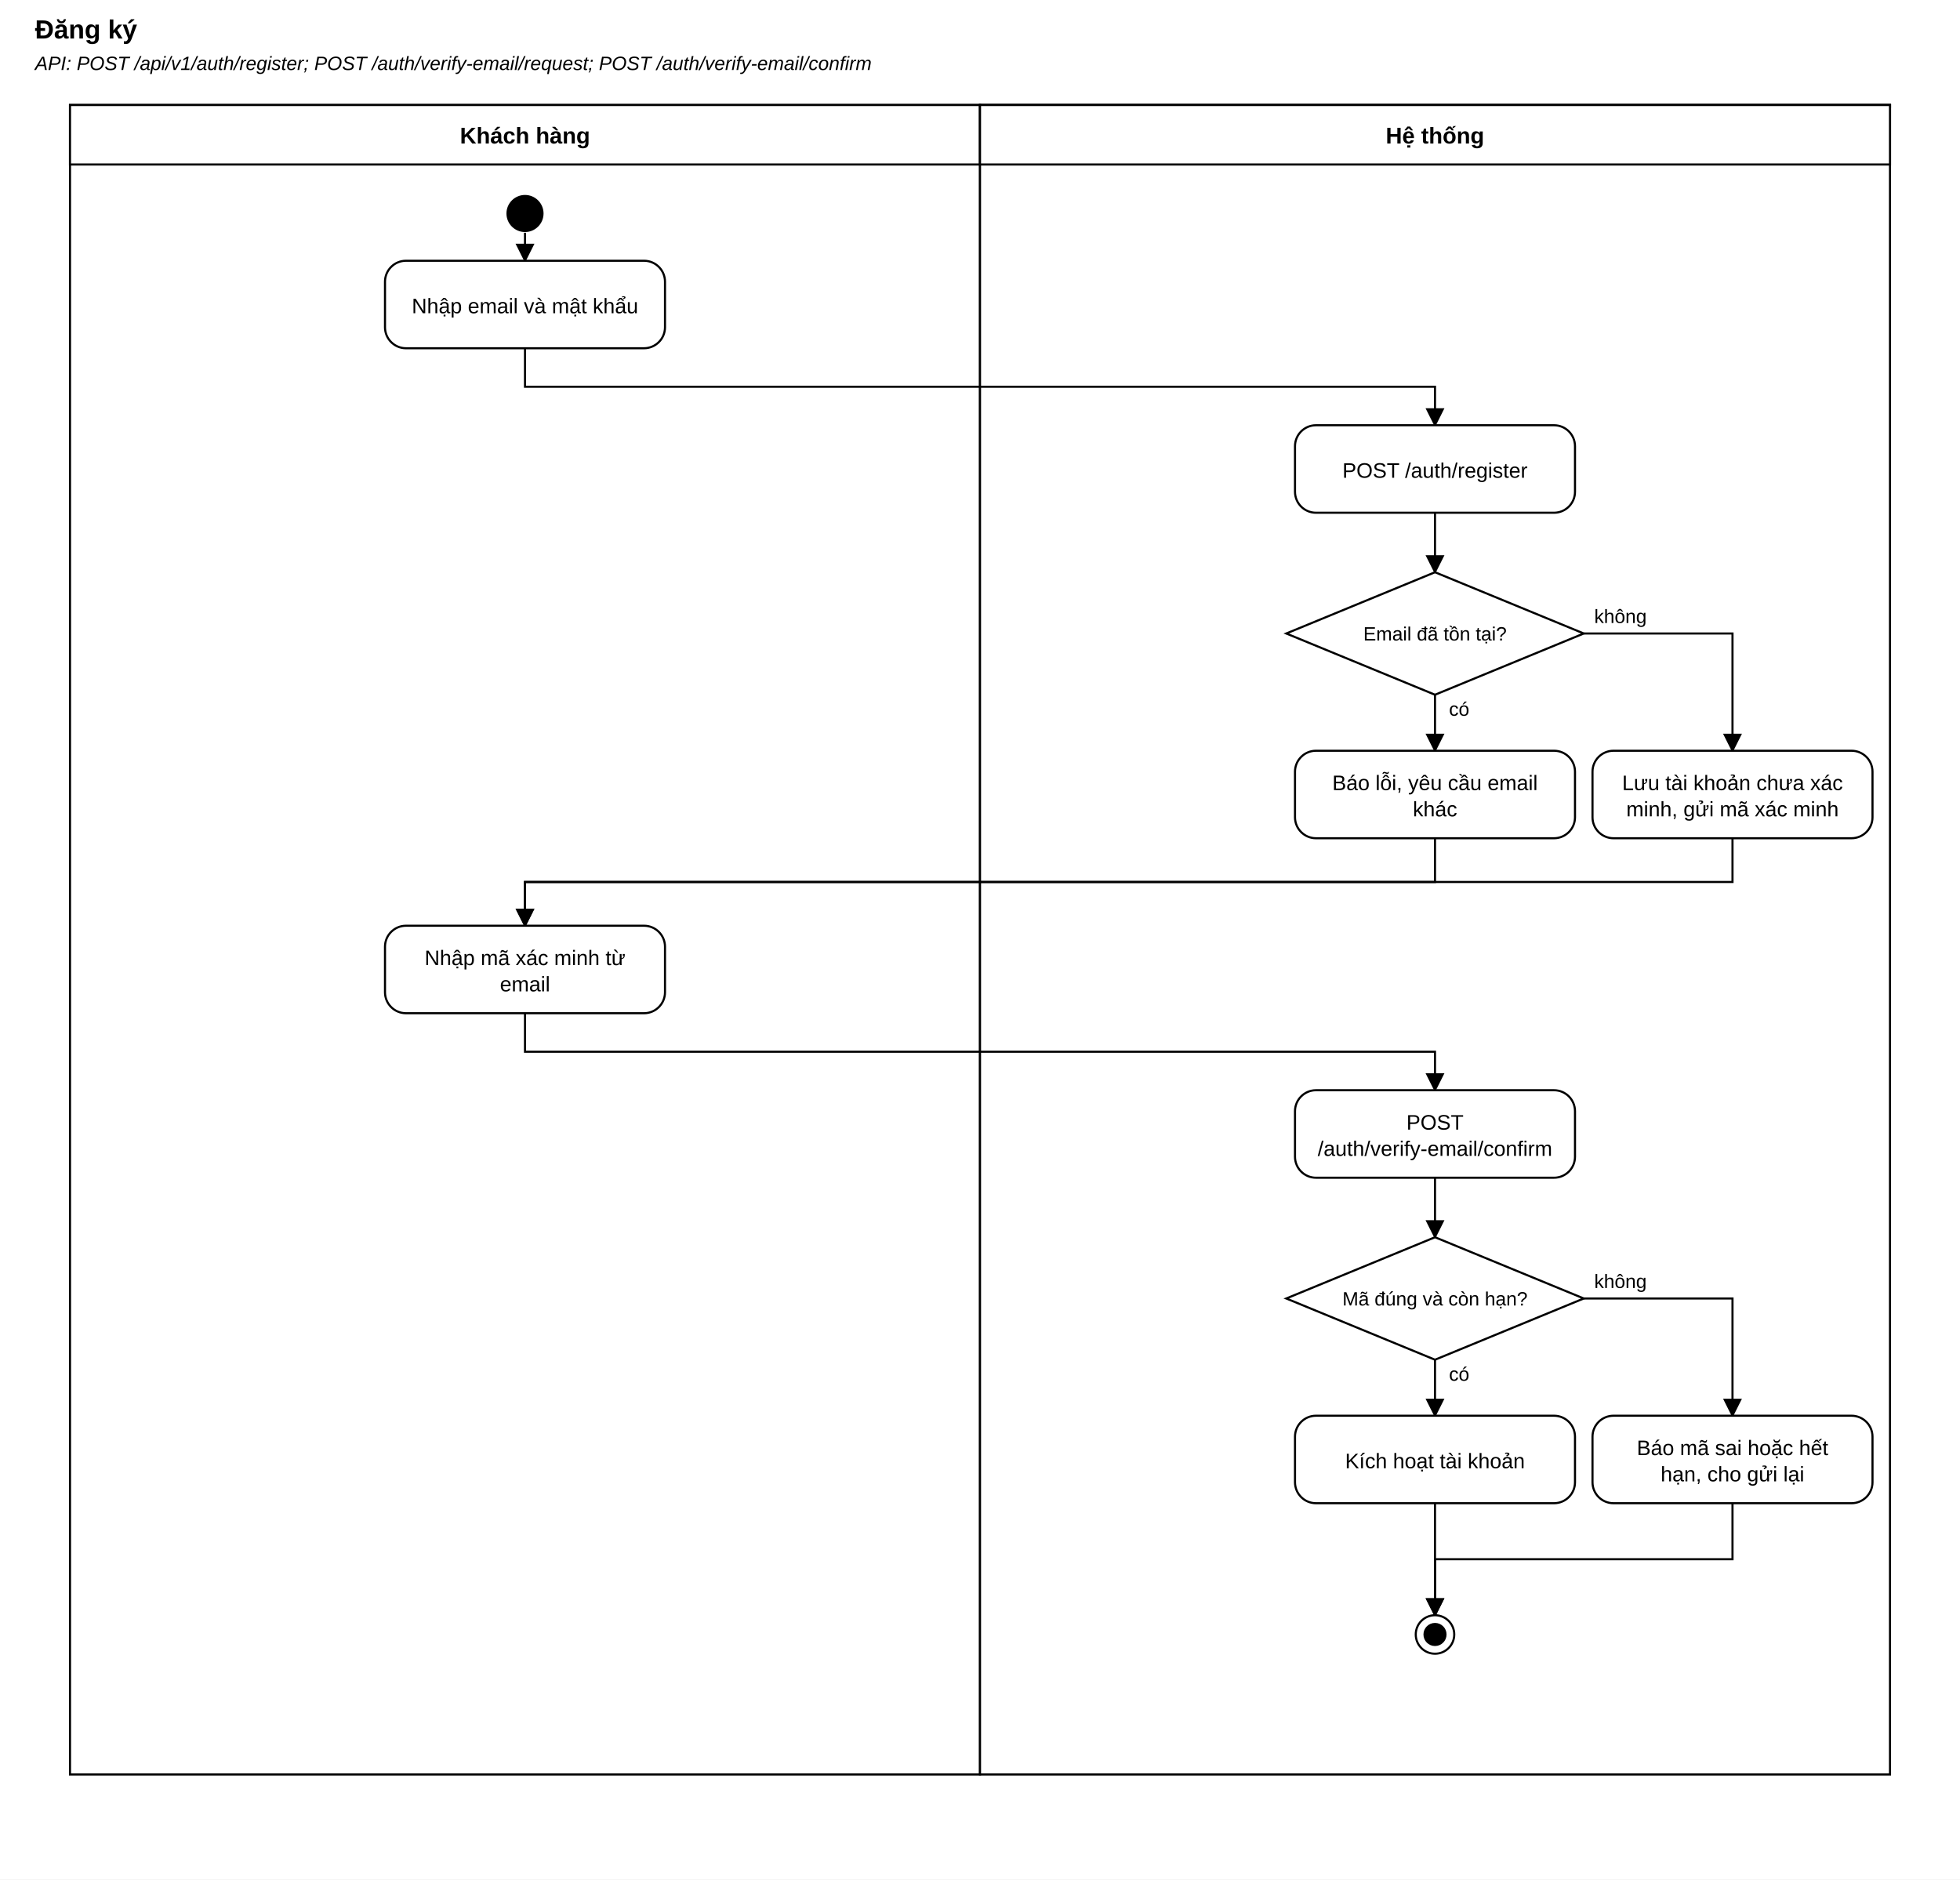
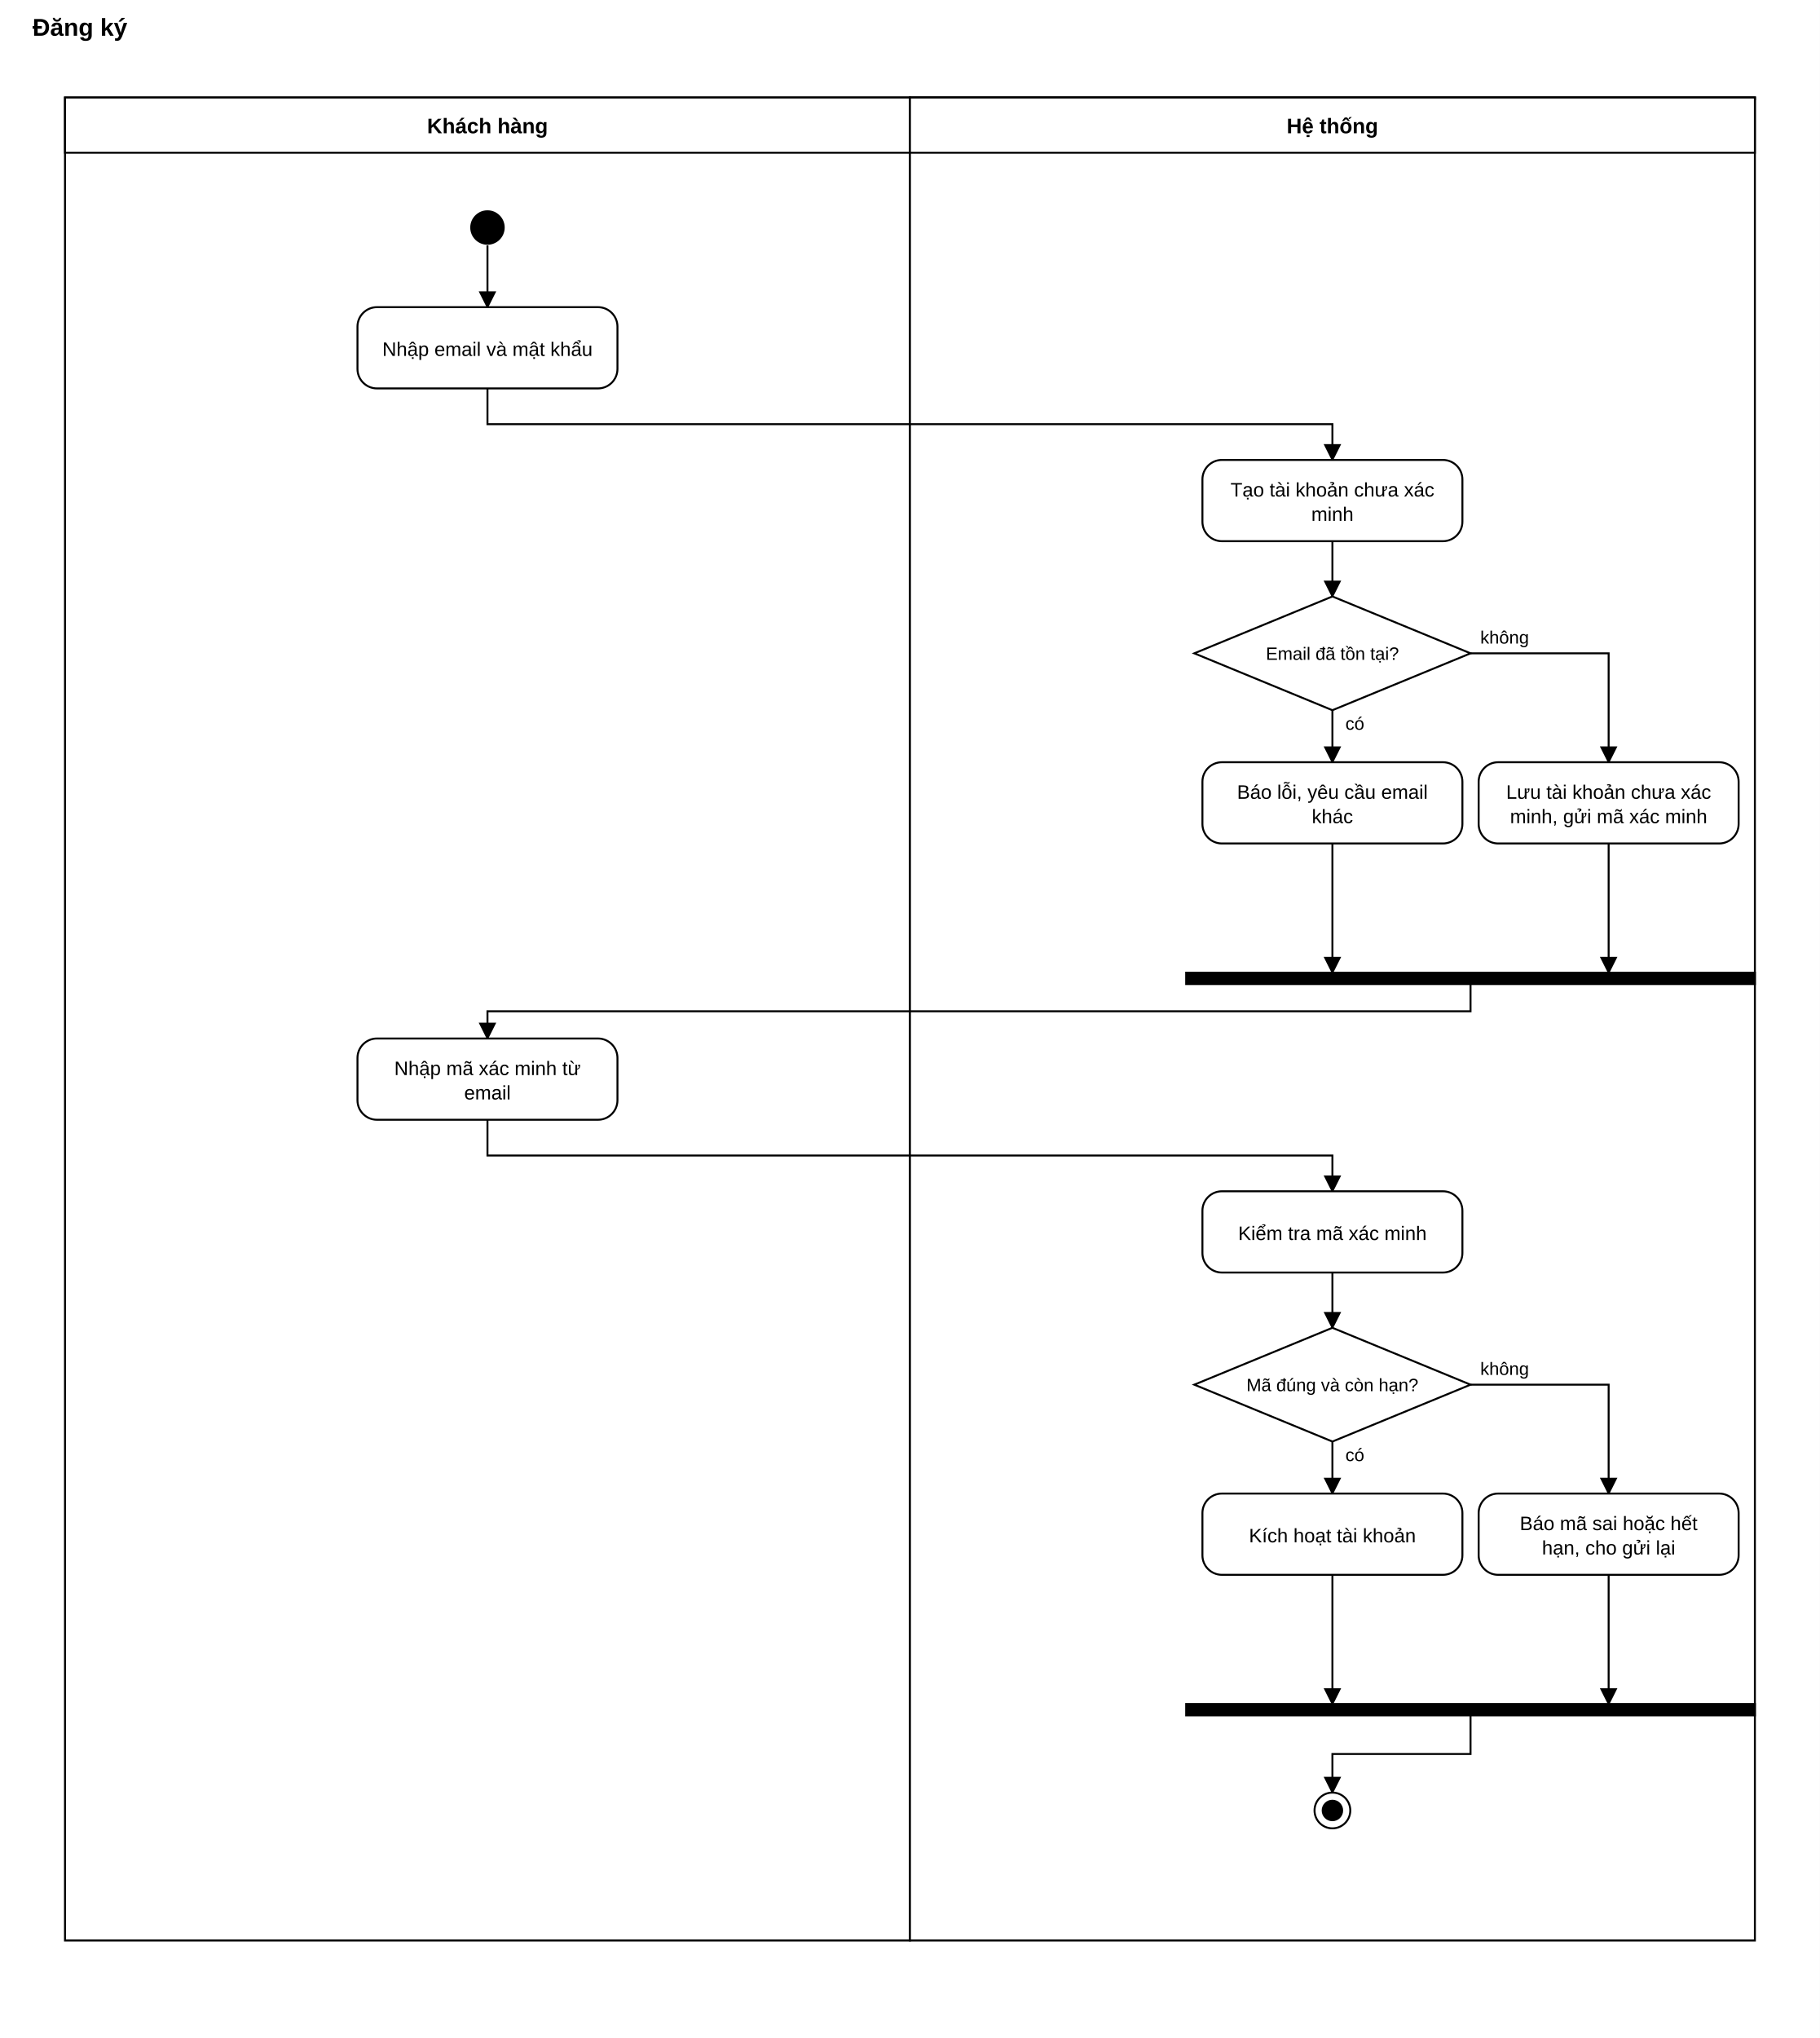
- <svg xmlns="http://www.w3.org/2000/svg" width="1120" height="1074" viewBox="0 0 1120 1074">
+ <svg xmlns="http://www.w3.org/2000/svg" width="1120" height="1254" viewBox="0 0 1120 1254">
  <defs>
    <marker id="dac" viewBox="0 0 10 10" refX="9" refY="5" markerWidth="9" markerHeight="9" orient="auto">
      <path d="M0,0 L10,5 L0,10 z" fill="#000" />
    </marker>
    <marker id="ho" viewBox="0 0 12 12" refX="11" refY="6" markerWidth="11" markerHeight="11" orient="auto">
      <path d="M1,1 L11,6 L1,11" fill="none" stroke="#000" stroke-width="1.2" />
    </marker>
  </defs>
  <rect width="100%" height="100%" fill="#fff" />
  <text x="20" y="22" font-family="Arial, Helvetica, sans-serif" font-size="15" text-anchor="start" font-weight="bold" fill="#000">Đăng ký</text>
-   <text x="20" y="40" font-family="Arial, Helvetica, sans-serif" font-size="11" text-anchor="start" font-weight="normal" fill="#000" font-style="italic">API: POST /api/v1/auth/register; POST /auth/verify-email/request; POST /auth/verify-email/confirm</text>
  <rect x="560" y="60" width="520" height="1" rx="0" fill="#fff" stroke="#000" stroke-width="1.2" />
-   <rect x="40" y="60" width="520" height="954" rx="0" fill="#fff" stroke="#000" stroke-width="1.2" />
+   <rect x="40" y="60" width="520" height="1134" rx="0" fill="#fff" stroke="#000" stroke-width="1.2" />
  <rect x="40" y="60" width="520" height="34" rx="0" fill="#fff" stroke="#000" stroke-width="1.2" />
  <text x="300.0" y="82" font-family="Arial, Helvetica, sans-serif" font-size="13" text-anchor="middle" font-weight="bold" fill="#000">Khách hàng</text>
-   <rect x="560" y="60" width="520" height="954" rx="0" fill="#fff" stroke="#000" stroke-width="1.2" />
+   <rect x="560" y="60" width="520" height="1134" rx="0" fill="#fff" stroke="#000" stroke-width="1.2" />
  <rect x="560" y="60" width="520" height="34" rx="0" fill="#fff" stroke="#000" stroke-width="1.2" />
  <text x="820.0" y="82" font-family="Arial, Helvetica, sans-serif" font-size="13" text-anchor="middle" font-weight="bold" fill="#000">Hệ thống</text>
-   <line x1="300" y1="133.0" x2="300" y2="149.0" stroke="#000" stroke-width="1.2" marker-end="url(#dac)" />
-   <path d="M 300 199.0 V 221.0 H 820 V 243.0" fill="none" stroke="#000" stroke-width="1.2" marker-end="url(#dac)" />
-   <line x1="820" y1="293.0" x2="820" y2="327.0" stroke="#000" stroke-width="1.2" marker-end="url(#dac)" />
-   <line x1="820" y1="397.0" x2="820" y2="429.0" stroke="#000" stroke-width="1.2" marker-end="url(#dac)" />
-   <text x="828" y="409.0" font-family="Arial, Helvetica, sans-serif" font-size="11" text-anchor="start" font-weight="normal" fill="#000">có</text>
-   <path d="M 905.0 362 H 990 V 429.0" fill="none" stroke="#000" stroke-width="1.2" marker-end="url(#dac)" />
-   <text x="911.0" y="356" font-family="Arial, Helvetica, sans-serif" font-size="11" text-anchor="start" font-weight="normal" fill="#000">không</text>
-   <path d="M 820 479.0 V 504.0 H 300 V 529.0" fill="none" stroke="#000" stroke-width="1.2" marker-end="url(#dac)" />
-   <path d="M 990 479.0 V 504.0 H 300 V 529.0" fill="none" stroke="#000" stroke-width="1.2" marker-end="url(#dac)" />
-   <path d="M 300 579.0 V 601.0 H 820 V 623.0" fill="none" stroke="#000" stroke-width="1.2" marker-end="url(#dac)" />
-   <line x1="820" y1="673.0" x2="820" y2="707.0" stroke="#000" stroke-width="1.2" marker-end="url(#dac)" />
-   <line x1="820" y1="777.0" x2="820" y2="809.0" stroke="#000" stroke-width="1.2" marker-end="url(#dac)" />
-   <text x="828" y="789.0" font-family="Arial, Helvetica, sans-serif" font-size="11" text-anchor="start" font-weight="normal" fill="#000">có</text>
-   <path d="M 905.0 742 H 990 V 809.0" fill="none" stroke="#000" stroke-width="1.2" marker-end="url(#dac)" />
-   <text x="911.0" y="736" font-family="Arial, Helvetica, sans-serif" font-size="11" text-anchor="start" font-weight="normal" fill="#000">không</text>
-   <line x1="820" y1="859.0" x2="820" y2="923.0" stroke="#000" stroke-width="1.2" marker-end="url(#dac)" />
-   <path d="M 990 859.0 V 891.0 H 820 V 923.0" fill="none" stroke="#000" stroke-width="1.2" marker-end="url(#dac)" />
-   <circle cx="300" cy="122" r="10" fill="#000" stroke="#000" stroke-width="1.2" />
-   <rect x="220.0" y="149.0" width="160" height="50" rx="12" fill="#fff" stroke="#000" stroke-width="1.2" />
-   <text x="300" y="179.0" font-family="Arial, Helvetica, sans-serif" font-size="12" text-anchor="middle" font-weight="normal" fill="#000">Nhập email và mật khẩu</text>
-   <rect x="740.0" y="243.0" width="160" height="50" rx="12" fill="#fff" stroke="#000" stroke-width="1.2" />
-   <text x="820" y="273.0" font-family="Arial, Helvetica, sans-serif" font-size="12" text-anchor="middle" font-weight="normal" fill="#000">POST /auth/register</text>
-   <path d="M 820 327.0 L 905.0 362 L 820 397.0 L 735.0 362 Z" fill="#fff" stroke="#000" stroke-width="1.2" />
-   <text x="820" y="366" font-family="Arial, Helvetica, sans-serif" font-size="11" text-anchor="middle" font-weight="normal" fill="#000">Email đã tồn tại?</text>
-   <rect x="740.0" y="429.0" width="160" height="50" rx="12" fill="#fff" stroke="#000" stroke-width="1.2" />
-   <text x="820" y="451.5" font-family="Arial, Helvetica, sans-serif" font-size="12" text-anchor="middle" font-weight="normal" fill="#000">Báo lỗi, yêu cầu email</text>
-   <text x="820" y="466.5" font-family="Arial, Helvetica, sans-serif" font-size="12" text-anchor="middle" font-weight="normal" fill="#000">khác</text>
-   <rect x="910.0" y="429.0" width="160" height="50" rx="12" fill="#fff" stroke="#000" stroke-width="1.2" />
-   <text x="990" y="451.5" font-family="Arial, Helvetica, sans-serif" font-size="12" text-anchor="middle" font-weight="normal" fill="#000">Lưu tài khoản chưa xác</text>
-   <text x="990" y="466.5" font-family="Arial, Helvetica, sans-serif" font-size="12" text-anchor="middle" font-weight="normal" fill="#000">minh, gửi mã xác minh</text>
-   <rect x="220.0" y="529.0" width="160" height="50" rx="12" fill="#fff" stroke="#000" stroke-width="1.2" />
-   <text x="300" y="551.5" font-family="Arial, Helvetica, sans-serif" font-size="12" text-anchor="middle" font-weight="normal" fill="#000">Nhập mã xác minh từ</text>
-   <text x="300" y="566.5" font-family="Arial, Helvetica, sans-serif" font-size="12" text-anchor="middle" font-weight="normal" fill="#000">email</text>
-   <rect x="740.0" y="623.0" width="160" height="50" rx="12" fill="#fff" stroke="#000" stroke-width="1.2" />
-   <text x="820" y="645.5" font-family="Arial, Helvetica, sans-serif" font-size="12" text-anchor="middle" font-weight="normal" fill="#000">POST</text>
-   <text x="820" y="660.5" font-family="Arial, Helvetica, sans-serif" font-size="12" text-anchor="middle" font-weight="normal" fill="#000">/auth/verify-email/confirm</text>
-   <path d="M 820 707.0 L 905.0 742 L 820 777.0 L 735.0 742 Z" fill="#fff" stroke="#000" stroke-width="1.2" />
-   <text x="820" y="746" font-family="Arial, Helvetica, sans-serif" font-size="11" text-anchor="middle" font-weight="normal" fill="#000">Mã đúng và còn hạn?</text>
-   <rect x="740.0" y="809.0" width="160" height="50" rx="12" fill="#fff" stroke="#000" stroke-width="1.2" />
-   <text x="820" y="839.0" font-family="Arial, Helvetica, sans-serif" font-size="12" text-anchor="middle" font-weight="normal" fill="#000">Kích hoạt tài khoản</text>
-   <rect x="910.0" y="809.0" width="160" height="50" rx="12" fill="#fff" stroke="#000" stroke-width="1.2" />
-   <text x="990" y="831.5" font-family="Arial, Helvetica, sans-serif" font-size="12" text-anchor="middle" font-weight="normal" fill="#000">Báo mã sai hoặc hết</text>
-   <text x="990" y="846.5" font-family="Arial, Helvetica, sans-serif" font-size="12" text-anchor="middle" font-weight="normal" fill="#000">hạn, cho gửi lại</text>
-   <circle cx="820" cy="934" r="11" fill="#fff" stroke="#000" stroke-width="1.2" />
-   <circle cx="820" cy="934" r="6" fill="#000" stroke="#000" stroke-width="1.2" />
+   <line x1="300" y1="151.0" x2="300" y2="189.0" stroke="#000" stroke-width="1.2" marker-end="url(#dac)" />
+   <path d="M 300 239.0 V 261.0 H 820 V 283.0" fill="none" stroke="#000" stroke-width="1.2" marker-end="url(#dac)" />
+   <line x1="820" y1="333.0" x2="820" y2="367.0" stroke="#000" stroke-width="1.2" marker-end="url(#dac)" />
+   <line x1="820" y1="437.0" x2="820" y2="469.0" stroke="#000" stroke-width="1.2" marker-end="url(#dac)" />
+   <text x="828" y="449.0" font-family="Arial, Helvetica, sans-serif" font-size="11" text-anchor="start" font-weight="normal" fill="#000">có</text>
+   <path d="M 905.0 402 H 990 V 469.0" fill="none" stroke="#000" stroke-width="1.2" marker-end="url(#dac)" />
+   <text x="911.0" y="396" font-family="Arial, Helvetica, sans-serif" font-size="11" text-anchor="start" font-weight="normal" fill="#000">không</text>
+   <line x1="820" y1="519.0" x2="820" y2="598.5" stroke="#000" stroke-width="1.2" marker-end="url(#dac)" />
+   <line x1="990" y1="519.0" x2="990" y2="598.5" stroke="#000" stroke-width="1.2" marker-end="url(#dac)" />
+   <path d="M 905.0 605.5 V 622.25 H 300 V 639.0" fill="none" stroke="#000" stroke-width="1.2" marker-end="url(#dac)" />
+   <path d="M 300 689.0 V 711.0 H 820 V 733.0" fill="none" stroke="#000" stroke-width="1.2" marker-end="url(#dac)" />
+   <line x1="820" y1="783.0" x2="820" y2="817.0" stroke="#000" stroke-width="1.2" marker-end="url(#dac)" />
+   <line x1="820" y1="887.0" x2="820" y2="919.0" stroke="#000" stroke-width="1.2" marker-end="url(#dac)" />
+   <text x="828" y="899.0" font-family="Arial, Helvetica, sans-serif" font-size="11" text-anchor="start" font-weight="normal" fill="#000">có</text>
+   <path d="M 905.0 852 H 990 V 919.0" fill="none" stroke="#000" stroke-width="1.2" marker-end="url(#dac)" />
+   <text x="911.0" y="846" font-family="Arial, Helvetica, sans-serif" font-size="11" text-anchor="start" font-weight="normal" fill="#000">không</text>
+   <line x1="820" y1="969.0" x2="820" y2="1048.5" stroke="#000" stroke-width="1.2" marker-end="url(#dac)" />
+   <line x1="990" y1="969.0" x2="990" y2="1048.5" stroke="#000" stroke-width="1.2" marker-end="url(#dac)" />
+   <path d="M 905.0 1055.5 V 1079.25 H 820 V 1103.0" fill="none" stroke="#000" stroke-width="1.2" marker-end="url(#dac)" />
+   <circle cx="300" cy="140" r="10" fill="#000" stroke="#000" stroke-width="1.2" />
+   <rect x="220.0" y="189.0" width="160" height="50" rx="12" fill="#fff" stroke="#000" stroke-width="1.2" />
+   <text x="300" y="219.0" font-family="Arial, Helvetica, sans-serif" font-size="12" text-anchor="middle" font-weight="normal" fill="#000">Nhập email và mật khẩu</text>
+   <rect x="740.0" y="283.0" width="160" height="50" rx="12" fill="#fff" stroke="#000" stroke-width="1.2" />
+   <text x="820" y="305.5" font-family="Arial, Helvetica, sans-serif" font-size="12" text-anchor="middle" font-weight="normal" fill="#000">Tạo tài khoản chưa xác</text>
+   <text x="820" y="320.5" font-family="Arial, Helvetica, sans-serif" font-size="12" text-anchor="middle" font-weight="normal" fill="#000">minh</text>
+   <path d="M 820 367.0 L 905.0 402 L 820 437.0 L 735.0 402 Z" fill="#fff" stroke="#000" stroke-width="1.2" />
+   <text x="820" y="406" font-family="Arial, Helvetica, sans-serif" font-size="11" text-anchor="middle" font-weight="normal" fill="#000">Email đã tồn tại?</text>
+   <rect x="740.0" y="469.0" width="160" height="50" rx="12" fill="#fff" stroke="#000" stroke-width="1.2" />
+   <text x="820" y="491.5" font-family="Arial, Helvetica, sans-serif" font-size="12" text-anchor="middle" font-weight="normal" fill="#000">Báo lỗi, yêu cầu email</text>
+   <text x="820" y="506.5" font-family="Arial, Helvetica, sans-serif" font-size="12" text-anchor="middle" font-weight="normal" fill="#000">khác</text>
+   <rect x="910.0" y="469.0" width="160" height="50" rx="12" fill="#fff" stroke="#000" stroke-width="1.2" />
+   <text x="990" y="491.5" font-family="Arial, Helvetica, sans-serif" font-size="12" text-anchor="middle" font-weight="normal" fill="#000">Lưu tài khoản chưa xác</text>
+   <text x="990" y="506.5" font-family="Arial, Helvetica, sans-serif" font-size="12" text-anchor="middle" font-weight="normal" fill="#000">minh, gửi mã xác minh</text>
+   <rect x="730.0" y="598.5" width="350" height="7" rx="0" fill="#000" stroke="#000" stroke-width="1.2" />
+   <rect x="220.0" y="639.0" width="160" height="50" rx="12" fill="#fff" stroke="#000" stroke-width="1.2" />
+   <text x="300" y="661.5" font-family="Arial, Helvetica, sans-serif" font-size="12" text-anchor="middle" font-weight="normal" fill="#000">Nhập mã xác minh từ</text>
+   <text x="300" y="676.5" font-family="Arial, Helvetica, sans-serif" font-size="12" text-anchor="middle" font-weight="normal" fill="#000">email</text>
+   <rect x="740.0" y="733.0" width="160" height="50" rx="12" fill="#fff" stroke="#000" stroke-width="1.2" />
+   <text x="820" y="763.0" font-family="Arial, Helvetica, sans-serif" font-size="12" text-anchor="middle" font-weight="normal" fill="#000">Kiểm tra mã xác minh</text>
+   <path d="M 820 817.0 L 905.0 852 L 820 887.0 L 735.0 852 Z" fill="#fff" stroke="#000" stroke-width="1.2" />
+   <text x="820" y="856" font-family="Arial, Helvetica, sans-serif" font-size="11" text-anchor="middle" font-weight="normal" fill="#000">Mã đúng và còn hạn?</text>
+   <rect x="740.0" y="919.0" width="160" height="50" rx="12" fill="#fff" stroke="#000" stroke-width="1.2" />
+   <text x="820" y="949.0" font-family="Arial, Helvetica, sans-serif" font-size="12" text-anchor="middle" font-weight="normal" fill="#000">Kích hoạt tài khoản</text>
+   <rect x="910.0" y="919.0" width="160" height="50" rx="12" fill="#fff" stroke="#000" stroke-width="1.2" />
+   <text x="990" y="941.5" font-family="Arial, Helvetica, sans-serif" font-size="12" text-anchor="middle" font-weight="normal" fill="#000">Báo mã sai hoặc hết</text>
+   <text x="990" y="956.5" font-family="Arial, Helvetica, sans-serif" font-size="12" text-anchor="middle" font-weight="normal" fill="#000">hạn, cho gửi lại</text>
+   <rect x="730.0" y="1048.5" width="350" height="7" rx="0" fill="#000" stroke="#000" stroke-width="1.2" />
+   <circle cx="820" cy="1114" r="11" fill="#fff" stroke="#000" stroke-width="1.2" />
+   <circle cx="820" cy="1114" r="6" fill="#000" stroke="#000" stroke-width="1.2" />
</svg>
